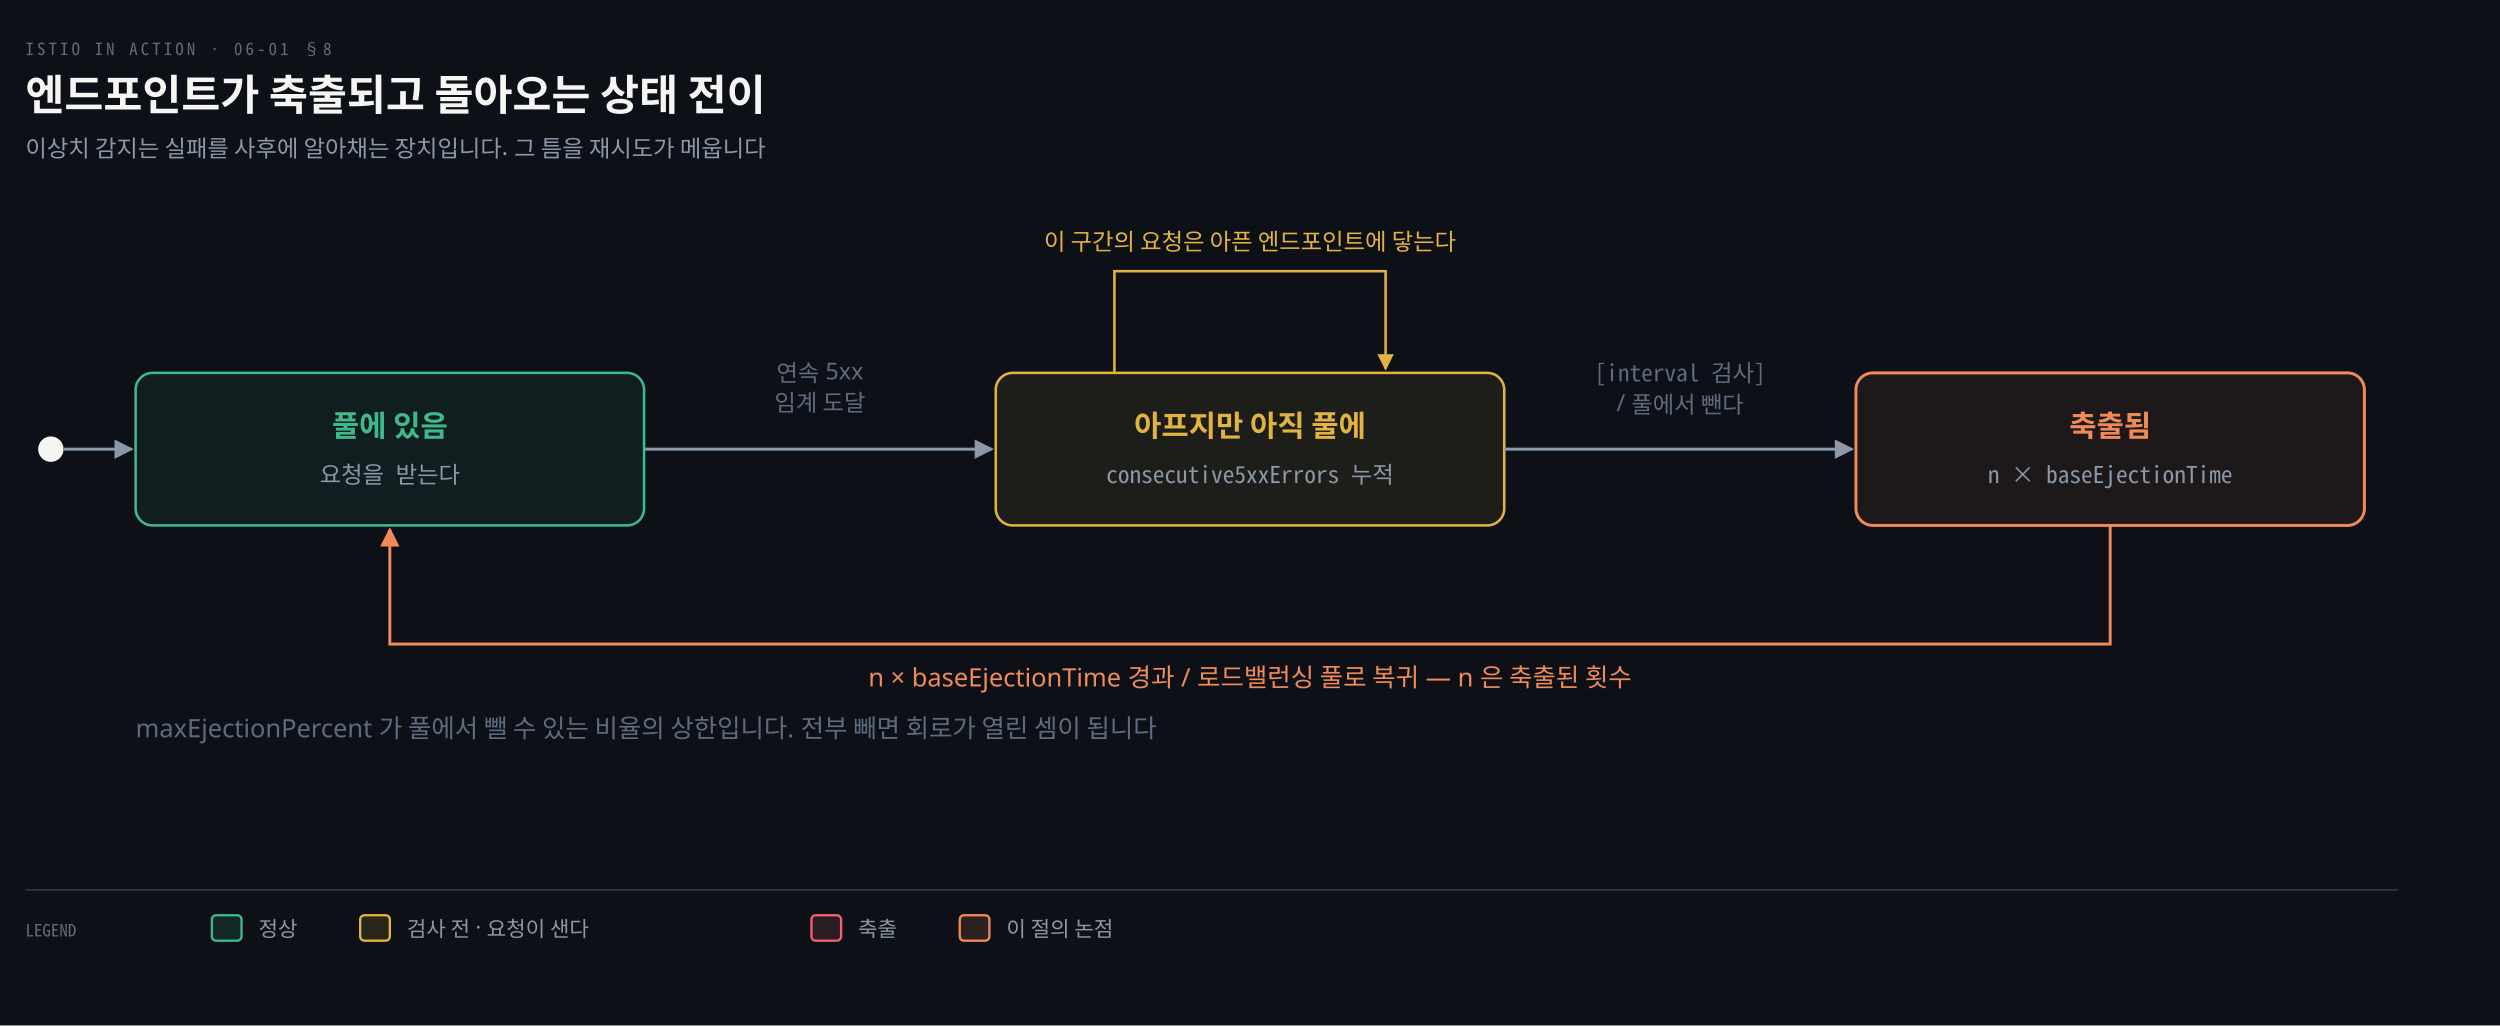
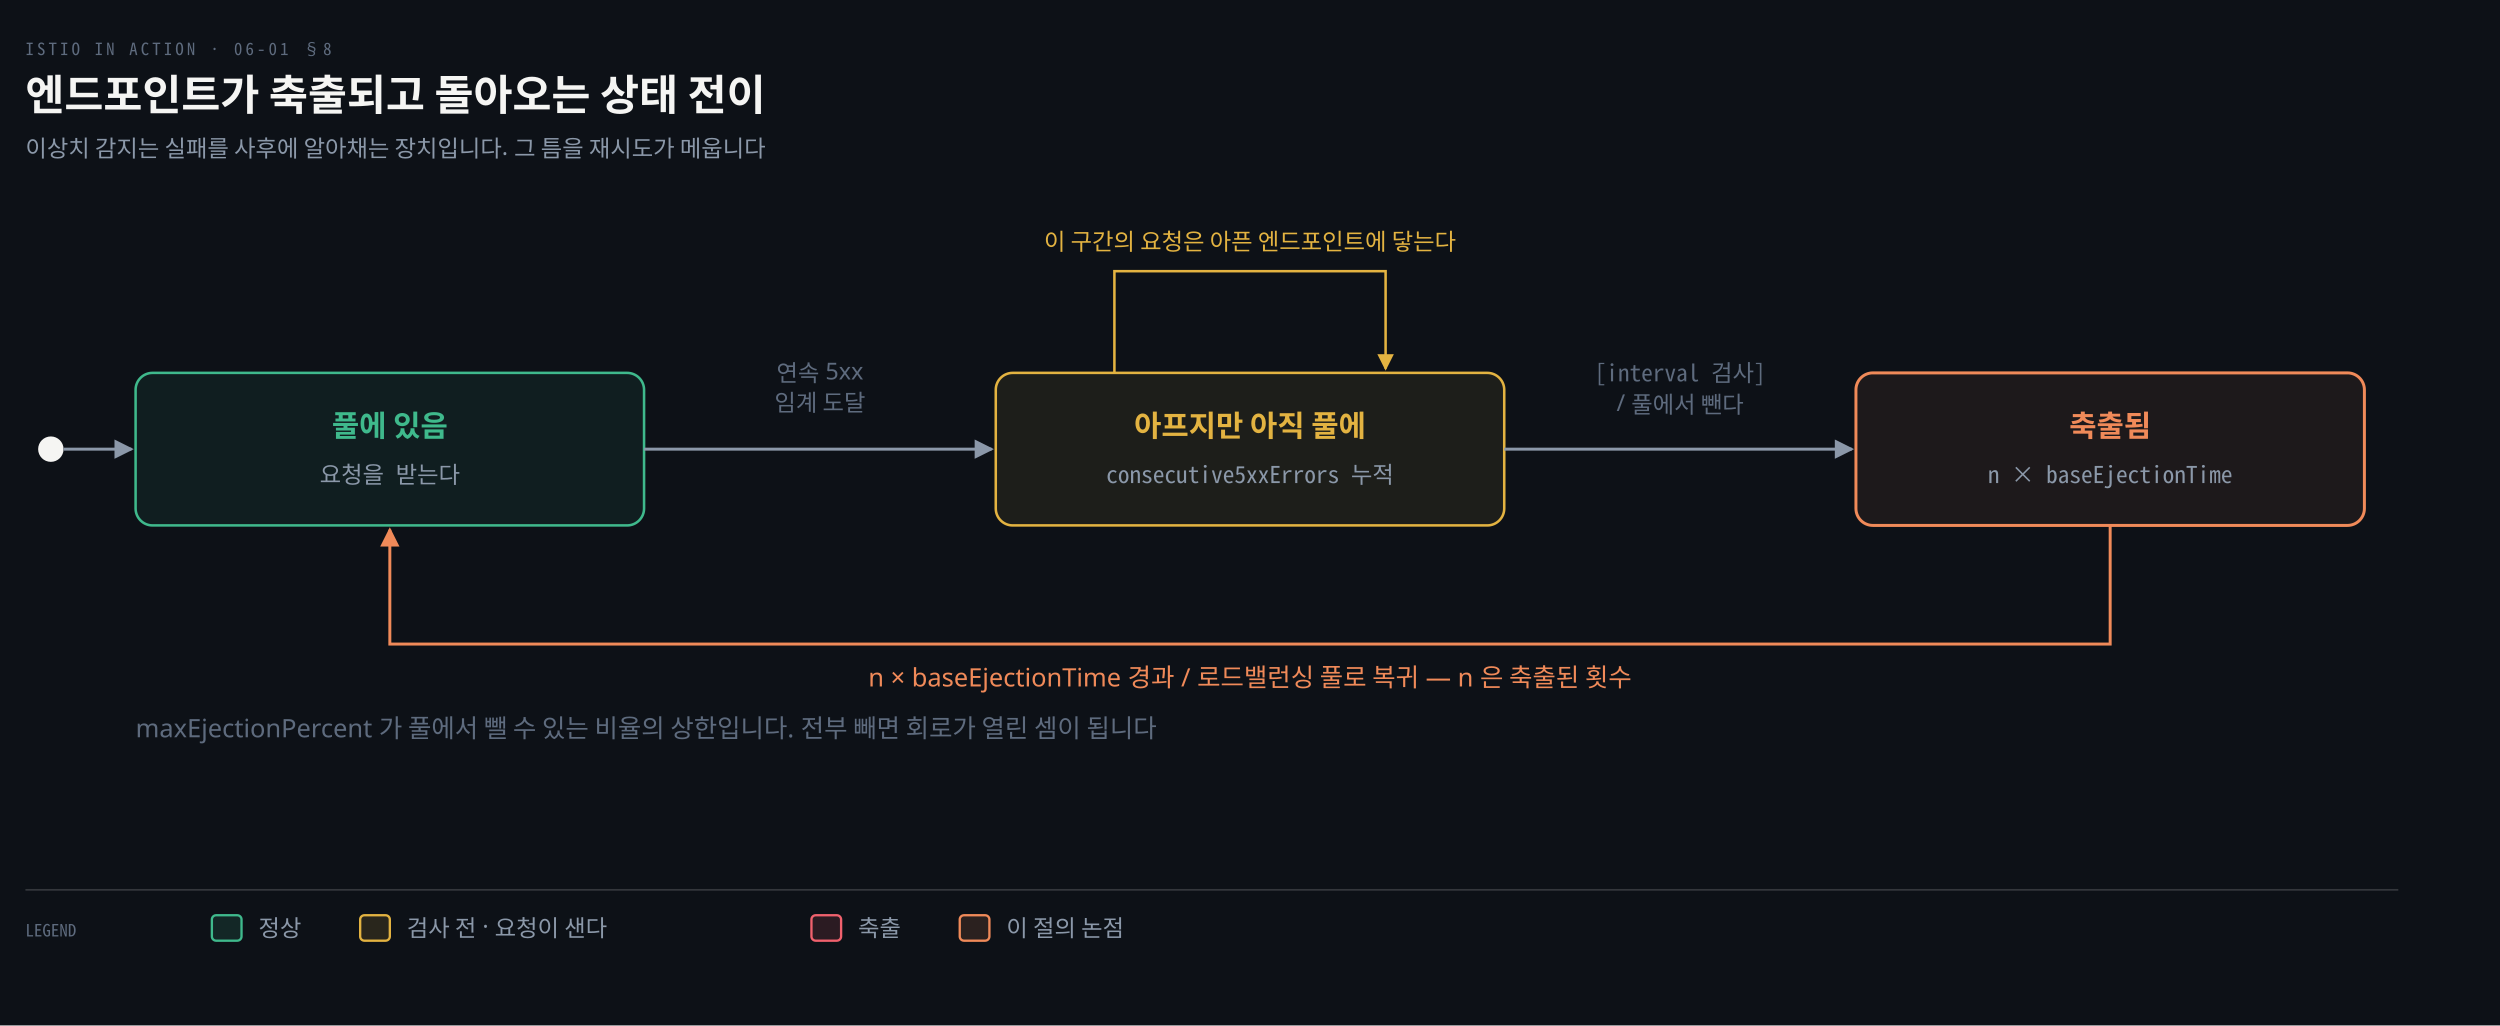
<svg xmlns="http://www.w3.org/2000/svg" viewBox="0 0 1180 484" width="100%" role="img" aria-labelledby="dt dd">
  <defs>
    <marker id="ar" viewBox="0 0 8 8" refX="7" refY="4" markerWidth="6.5" markerHeight="6.5" orient="auto">
      <path d="M0 0 L8 4 L0 8 z" fill="#8B98A9" />
    </marker>
    <marker id="ok" viewBox="0 0 8 8" refX="7" refY="4" markerWidth="6.5" markerHeight="6.5" orient="auto">
      <path d="M0 0 L8 4 L0 8 z" fill="#3FB98C" />
    </marker>
    <marker id="warn" viewBox="0 0 8 8" refX="7" refY="4" markerWidth="6.5" markerHeight="6.5" orient="auto">
      <path d="M0 0 L8 4 L0 8 z" fill="#E3B341" />
    </marker>
    <marker id="bad" viewBox="0 0 8 8" refX="7" refY="4" markerWidth="6.5" markerHeight="6.5" orient="auto">
      <path d="M0 0 L8 4 L0 8 z" fill="#F0616D" />
    </marker>
    <marker id="info" viewBox="0 0 8 8" refX="7" refY="4" markerWidth="6.5" markerHeight="6.5" orient="auto">
      <path d="M0 0 L8 4 L0 8 z" fill="#6A95D8" />
    </marker>
    <marker id="acc" viewBox="0 0 8 8" refX="7" refY="4" markerWidth="6.5" markerHeight="6.5" orient="auto">
      <path d="M0 0 L8 4 L0 8 z" fill="#F08A59" />
    </marker>
    <marker id="soft" viewBox="0 0 8 8" refX="7" refY="4" markerWidth="6.5" markerHeight="6.5" orient="auto">
      <path d="M0 0 L8 4 L0 8 z" fill="#5E6B7E" />
    </marker>
  </defs>
  <rect width="1180" height="484" fill="#0D1117" />
  <text x="12" y="26" font-family="'Geist Mono','Noto Sans Mono CJK KR',monospace" font-size="8" letter-spacing="0.18em" fill="#5E6B7E">ISTIO IN ACTION · 06-01 §8</text>
  <text x="12" y="52" font-family="'Geist','Apple SD Gothic Neo','Noto Sans KR','Malgun Gothic',sans-serif" font-size="20" font-weight="600" fill="#F5F5F3">엔드포인트가 축출되고 돌아오는 상태 전이</text>
  <text x="12" y="74" font-family="'Geist','Apple SD Gothic Neo','Noto Sans KR','Malgun Gothic',sans-serif" font-size="11" fill="#8B98A9">이상치 감지는 실패를 사후에 알아채는 장치입니다. 그 틈을 재시도가 메웁니다</text>
  <circle cx="24" cy="212.0" r="6" fill="#F5F5F3" />
  <path d="M 30 212.0 L 62 212.0" fill="none" stroke="#8B98A9" stroke-width="1.4" marker-end="url(#ar)" />
  <rect x="64" y="176" width="240" height="72" rx="8" fill="#3FB98C14" stroke="#3FB98C" stroke-width="1.2" />
  <text x="184.0" y="206" text-anchor="middle" font-family="'Geist','Apple SD Gothic Neo','Noto Sans KR','Malgun Gothic',sans-serif" font-size="14" font-weight="600" fill="#3FB98C">풀에 있음</text>
  <text x="184.0" y="228" text-anchor="middle" font-family="'Geist Mono','Noto Sans Mono CJK KR',monospace" font-size="11" font-weight="400" fill="#8B98A9">요청을 받는다</text>
  <path d="M 304 212.0 L 468 212.0" fill="none" stroke="#8B98A9" stroke-width="1.4" marker-end="url(#ar)" />
  <rect x="470" y="176" width="240" height="72" rx="8" fill="#E3B34114" stroke="#E3B341" stroke-width="1.2" />
  <text x="590.0" y="206" text-anchor="middle" font-family="'Geist','Apple SD Gothic Neo','Noto Sans KR','Malgun Gothic',sans-serif" font-size="14" font-weight="600" fill="#E3B341">아프지만 아직 풀에</text>
  <text x="590.0" y="228" text-anchor="middle" font-family="'Geist Mono','Noto Sans Mono CJK KR',monospace" font-size="11" font-weight="400" fill="#8B98A9">consecutive5xxErrors 누적</text>
  <path d="M 710 212.0 L 874 212.0" fill="none" stroke="#8B98A9" stroke-width="1.4" marker-end="url(#ar)" />
  <rect x="876" y="176" width="240" height="72" rx="8" fill="#F08A5912" stroke="#F08A59" stroke-width="1.4" />
  <text x="996.0" y="206" text-anchor="middle" font-family="'Geist','Apple SD Gothic Neo','Noto Sans KR','Malgun Gothic',sans-serif" font-size="14" font-weight="600" fill="#F08A59">축출됨</text>
  <text x="996.0" y="228" text-anchor="middle" font-family="'Geist Mono','Noto Sans Mono CJK KR',monospace" font-size="11" font-weight="400" fill="#8B98A9">n × baseEjectionTime</text>
  <text x="387.0" y="180.0" text-anchor="middle" font-family="'Geist','Apple SD Gothic Neo','Noto Sans KR','Malgun Gothic',sans-serif" font-size="11" font-weight="400" fill="#5E6B7E">연속 5xx</text>
  <text x="387.0" y="194.0" text-anchor="middle" font-family="'Geist','Apple SD Gothic Neo','Noto Sans KR','Malgun Gothic',sans-serif" font-size="11" font-weight="400" fill="#5E6B7E">임계 도달</text>
  <text x="793.0" y="180.0" text-anchor="middle" font-family="'Geist Mono','Noto Sans Mono CJK KR',monospace" font-size="11" font-weight="400" fill="#5E6B7E">[interval 검사]</text>
  <text x="793.0" y="194.0" text-anchor="middle" font-family="'Geist','Apple SD Gothic Neo','Noto Sans KR','Malgun Gothic',sans-serif" font-size="11" font-weight="400" fill="#5E6B7E">/ 풀에서 뺀다</text>
  <path d="M 526 176 L 526 128 L 654 128 L 654 174" fill="none" stroke="#E3B341" stroke-width="1.2" marker-end="url(#warn)" />
  <text x="590.0" y="118" text-anchor="middle" font-family="'Geist','Apple SD Gothic Neo','Noto Sans KR','Malgun Gothic',sans-serif" font-size="11" font-weight="400" fill="#E3B341">이 구간의 요청은 아픈 엔드포인트에 닿는다</text>
  <path d="M 996.0 248 L 996.0 304 L 184.0 304 L 184.0 250" fill="none" stroke="#F08A59" stroke-width="1.4" marker-end="url(#acc)" />
  <text x="590.0" y="324" text-anchor="middle" font-family="'Geist','Apple SD Gothic Neo','Noto Sans KR','Malgun Gothic',sans-serif" font-size="12" font-weight="400" fill="#F08A59">n × baseEjectionTime 경과 / 로드밸런싱 풀로 복귀 — n 은 축출된 횟수</text>
  <text x="64" y="348" text-anchor="start" font-family="'Geist','Apple SD Gothic Neo','Noto Sans KR','Malgun Gothic',sans-serif" font-size="12" font-weight="400" fill="#5E6B7E">maxEjectionPercent 가 풀에서 뺄 수 있는 비율의 상한입니다. 전부 빼면 회로가 열린 셈이 됩니다</text>
  <line x1="12" y1="420" x2="1132" y2="420" stroke="rgba(191,192,192,0.22)" stroke-width="0.8" />
  <text x="12" y="442" text-anchor="start" font-family="'Geist Mono','Noto Sans Mono CJK KR',monospace" font-size="8" font-weight="400" fill="#5E6B7E">LEGEND</text>
  <rect x="100" y="432" width="14" height="12" rx="2" fill="#3FB98C22" stroke="#3FB98C" stroke-width="1.1" />
-   <text x="122" y="442" text-anchor="start" font-family="'Geist','Apple SD Gothic Neo','Noto Sans KR','Malgun Gothic',sans-serif" font-size="10" font-weight="400" fill="#8B98A9">정상</text>
+   <text x="122" y="442" text-anchor="start" font-family="'Geist','Apple SD Gothic Neo','Noto Sans KR','Malgun Gothic',sans-serif" font-size="11" font-weight="400" fill="#8B98A9">정상</text>
  <rect x="170" y="432" width="14" height="12" rx="2" fill="#E3B34122" stroke="#E3B341" stroke-width="1.1" />
-   <text x="192" y="442" text-anchor="start" font-family="'Geist','Apple SD Gothic Neo','Noto Sans KR','Malgun Gothic',sans-serif" font-size="10" font-weight="400" fill="#8B98A9">검사 전 · 요청이 샌다</text>
+   <text x="192" y="442" text-anchor="start" font-family="'Geist','Apple SD Gothic Neo','Noto Sans KR','Malgun Gothic',sans-serif" font-size="11" font-weight="400" fill="#8B98A9">검사 전 · 요청이 샌다</text>
  <rect x="383" y="432" width="14" height="12" rx="2" fill="#F0616D22" stroke="#F0616D" stroke-width="1.1" />
-   <text x="405" y="442" text-anchor="start" font-family="'Geist','Apple SD Gothic Neo','Noto Sans KR','Malgun Gothic',sans-serif" font-size="10" font-weight="400" fill="#8B98A9">축출</text>
+   <text x="405" y="442" text-anchor="start" font-family="'Geist','Apple SD Gothic Neo','Noto Sans KR','Malgun Gothic',sans-serif" font-size="11" font-weight="400" fill="#8B98A9">축출</text>
  <rect x="453" y="432" width="14" height="12" rx="2" fill="#F08A5922" stroke="#F08A59" stroke-width="1.1" />
-   <text x="475" y="442" text-anchor="start" font-family="'Geist','Apple SD Gothic Neo','Noto Sans KR','Malgun Gothic',sans-serif" font-size="10" font-weight="400" fill="#8B98A9">이 절의 논점</text>
+   <text x="475" y="442" text-anchor="start" font-family="'Geist','Apple SD Gothic Neo','Noto Sans KR','Malgun Gothic',sans-serif" font-size="11" font-weight="400" fill="#8B98A9">이 절의 논점</text>
</svg>
